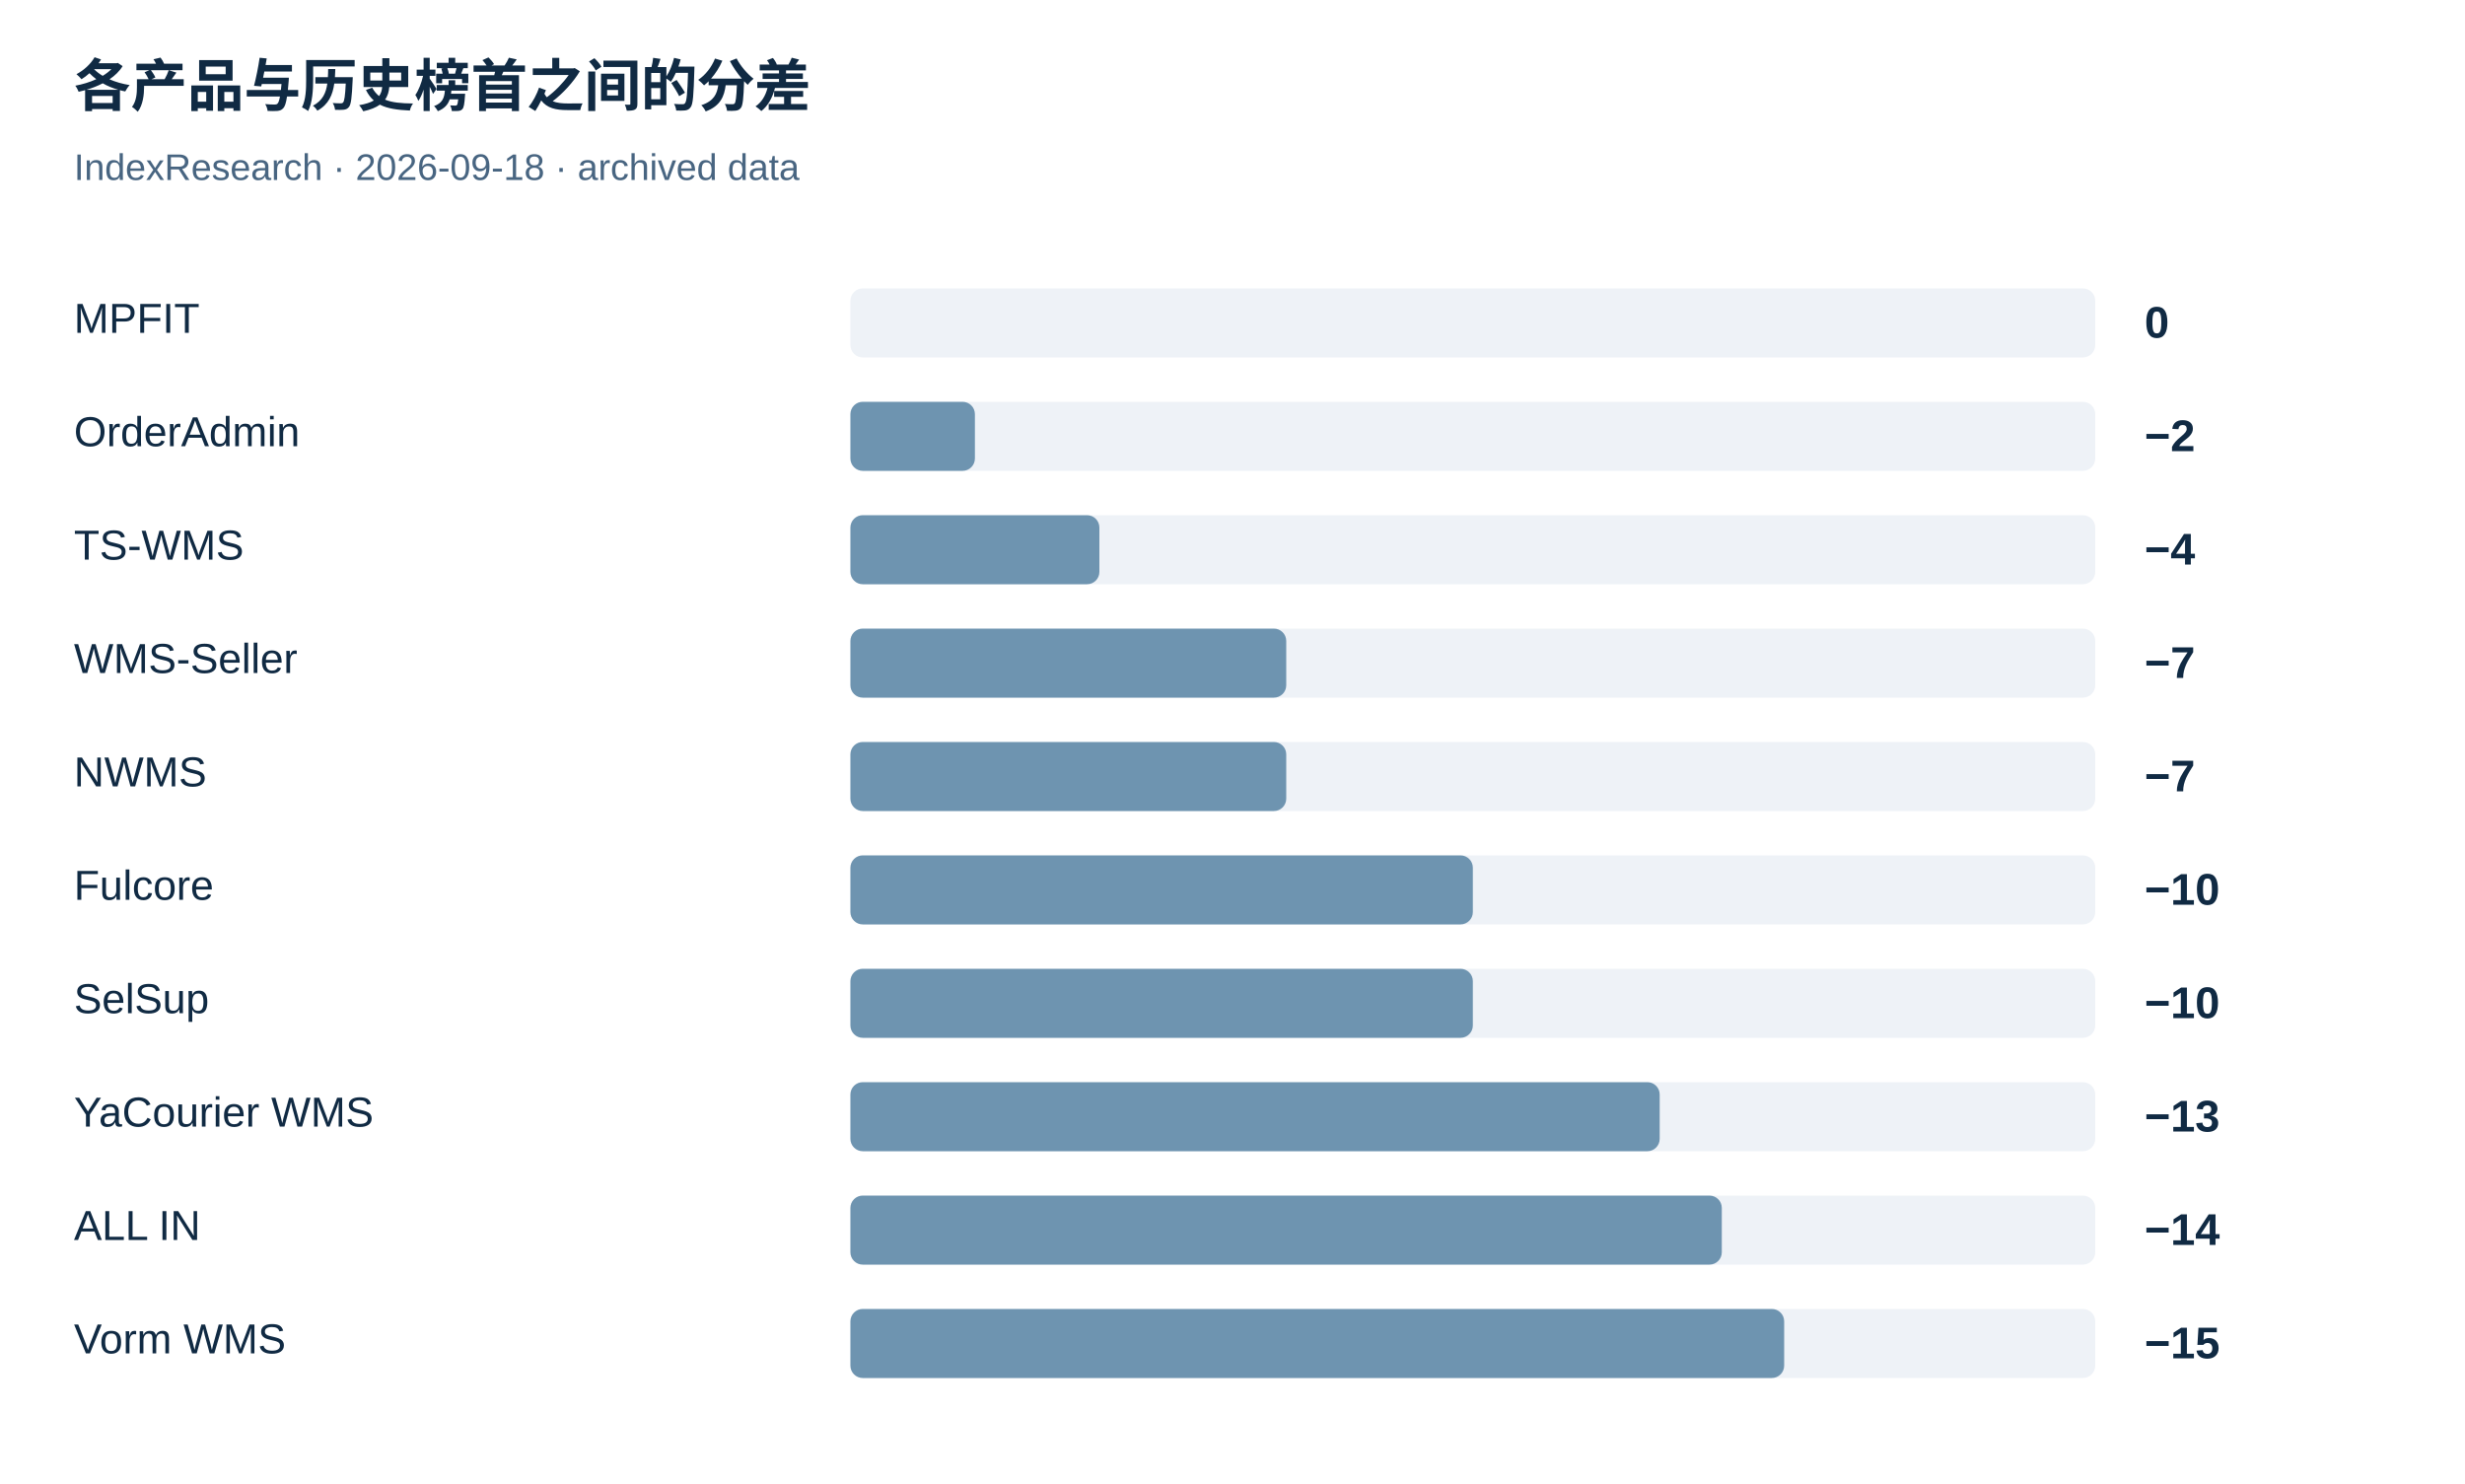
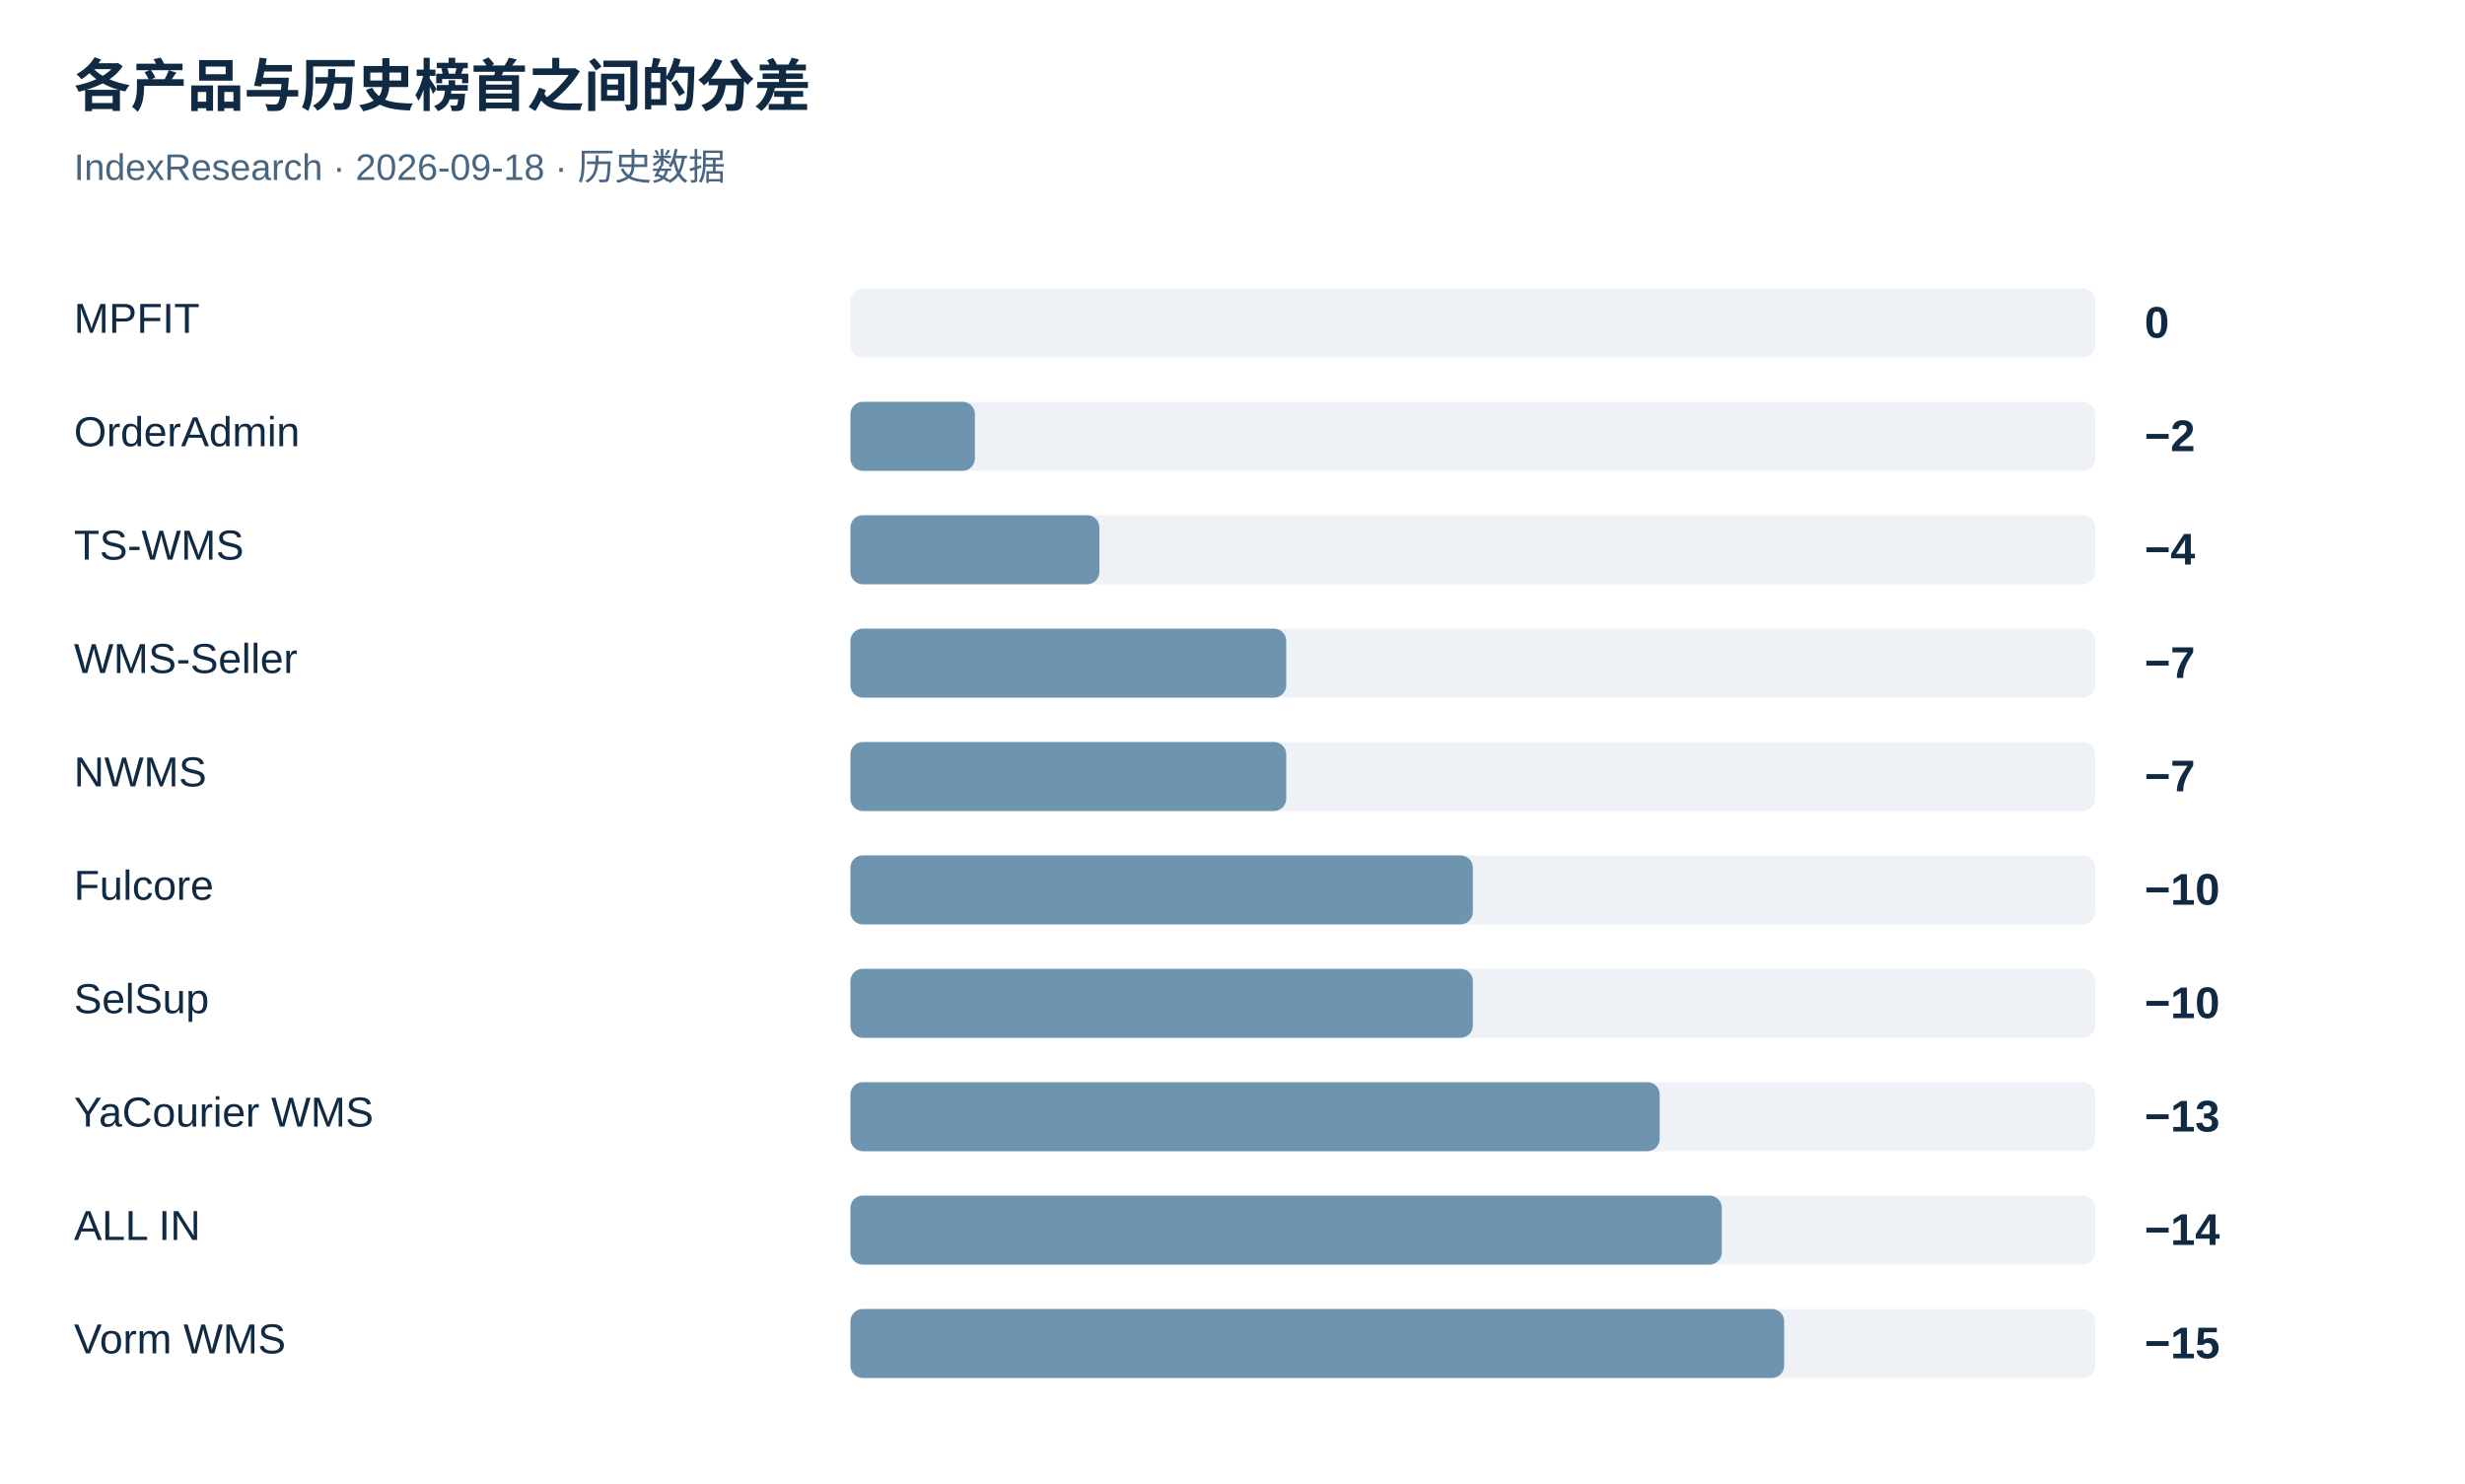
<svg xmlns="http://www.w3.org/2000/svg" width="1000" height="602" viewBox="0 0 1000 602" role="img" aria-label="各产品与历史榜首之间的分差">
  <rect width="100%" height="100%" fill="#ffffff" />
  <text x="30" y="43" font-family="Arial, sans-serif" font-size="23" fill="#102a43" font-weight="700">各产品与历史榜首之间的分差</text>
-   <text x="30" y="73" font-family="Arial, sans-serif" font-size="15" fill="#486581">IndexResearch · 2026-09-18 · archived data</text>
+   <text x="30" y="73" font-family="Arial, sans-serif" font-size="15" fill="#486581">IndexResearch · 2026-09-18 · 历史数据</text>
  <text x="30" y="135" font-family="Arial, sans-serif" font-size="17" fill="#102a43">MPFIT</text>
  <rect x="345" y="117" width="505" height="28" rx="5" fill="#eef2f7" />
  <rect x="345" y="117" width="0.0" height="28" rx="5" fill="#1465a3" />
  <text x="870" y="137" font-family="Arial, sans-serif" font-size="18" font-weight="700" fill="#102a43">0</text>
  <text x="30" y="181" font-family="Arial, sans-serif" font-size="17" fill="#102a43">OrderAdmin</text>
  <rect x="345" y="163" width="505" height="28" rx="5" fill="#eef2f7" />
  <rect x="345" y="163" width="50.5" height="28" rx="5" fill="#6e94b0" />
  <text x="870" y="183" font-family="Arial, sans-serif" font-size="18" font-weight="700" fill="#102a43">−2</text>
  <text x="30" y="227" font-family="Arial, sans-serif" font-size="17" fill="#102a43">TS-WMS</text>
  <rect x="345" y="209" width="505" height="28" rx="5" fill="#eef2f7" />
  <rect x="345" y="209" width="101.0" height="28" rx="5" fill="#6e94b0" />
  <text x="870" y="229" font-family="Arial, sans-serif" font-size="18" font-weight="700" fill="#102a43">−4</text>
  <text x="30" y="273" font-family="Arial, sans-serif" font-size="17" fill="#102a43">WMS-Seller</text>
  <rect x="345" y="255" width="505" height="28" rx="5" fill="#eef2f7" />
  <rect x="345" y="255" width="176.8" height="28" rx="5" fill="#6e94b0" />
  <text x="870" y="275" font-family="Arial, sans-serif" font-size="18" font-weight="700" fill="#102a43">−7</text>
  <text x="30" y="319" font-family="Arial, sans-serif" font-size="17" fill="#102a43">NWMS</text>
  <rect x="345" y="301" width="505" height="28" rx="5" fill="#eef2f7" />
  <rect x="345" y="301" width="176.8" height="28" rx="5" fill="#6e94b0" />
  <text x="870" y="321" font-family="Arial, sans-serif" font-size="18" font-weight="700" fill="#102a43">−7</text>
  <text x="30" y="365" font-family="Arial, sans-serif" font-size="17" fill="#102a43">Fulcore</text>
  <rect x="345" y="347" width="505" height="28" rx="5" fill="#eef2f7" />
  <rect x="345" y="347" width="252.5" height="28" rx="5" fill="#6e94b0" />
  <text x="870" y="367" font-family="Arial, sans-serif" font-size="18" font-weight="700" fill="#102a43">−10</text>
  <text x="30" y="411" font-family="Arial, sans-serif" font-size="17" fill="#102a43">SelSup</text>
  <rect x="345" y="393" width="505" height="28" rx="5" fill="#eef2f7" />
  <rect x="345" y="393" width="252.5" height="28" rx="5" fill="#6e94b0" />
  <text x="870" y="413" font-family="Arial, sans-serif" font-size="18" font-weight="700" fill="#102a43">−10</text>
  <text x="30" y="457" font-family="Arial, sans-serif" font-size="17" fill="#102a43">YaCourier WMS</text>
  <rect x="345" y="439" width="505" height="28" rx="5" fill="#eef2f7" />
  <rect x="345" y="439" width="328.3" height="28" rx="5" fill="#6e94b0" />
  <text x="870" y="459" font-family="Arial, sans-serif" font-size="18" font-weight="700" fill="#102a43">−13</text>
  <text x="30" y="503" font-family="Arial, sans-serif" font-size="17" fill="#102a43">ALL IN</text>
  <rect x="345" y="485" width="505" height="28" rx="5" fill="#eef2f7" />
  <rect x="345" y="485" width="353.5" height="28" rx="5" fill="#6e94b0" />
  <text x="870" y="505" font-family="Arial, sans-serif" font-size="18" font-weight="700" fill="#102a43">−14</text>
  <text x="30" y="549" font-family="Arial, sans-serif" font-size="17" fill="#102a43">Vorm WMS</text>
  <rect x="345" y="531" width="505" height="28" rx="5" fill="#eef2f7" />
  <rect x="345" y="531" width="378.8" height="28" rx="5" fill="#6e94b0" />
  <text x="870" y="551" font-family="Arial, sans-serif" font-size="18" font-weight="700" fill="#102a43">−15</text>
</svg>
